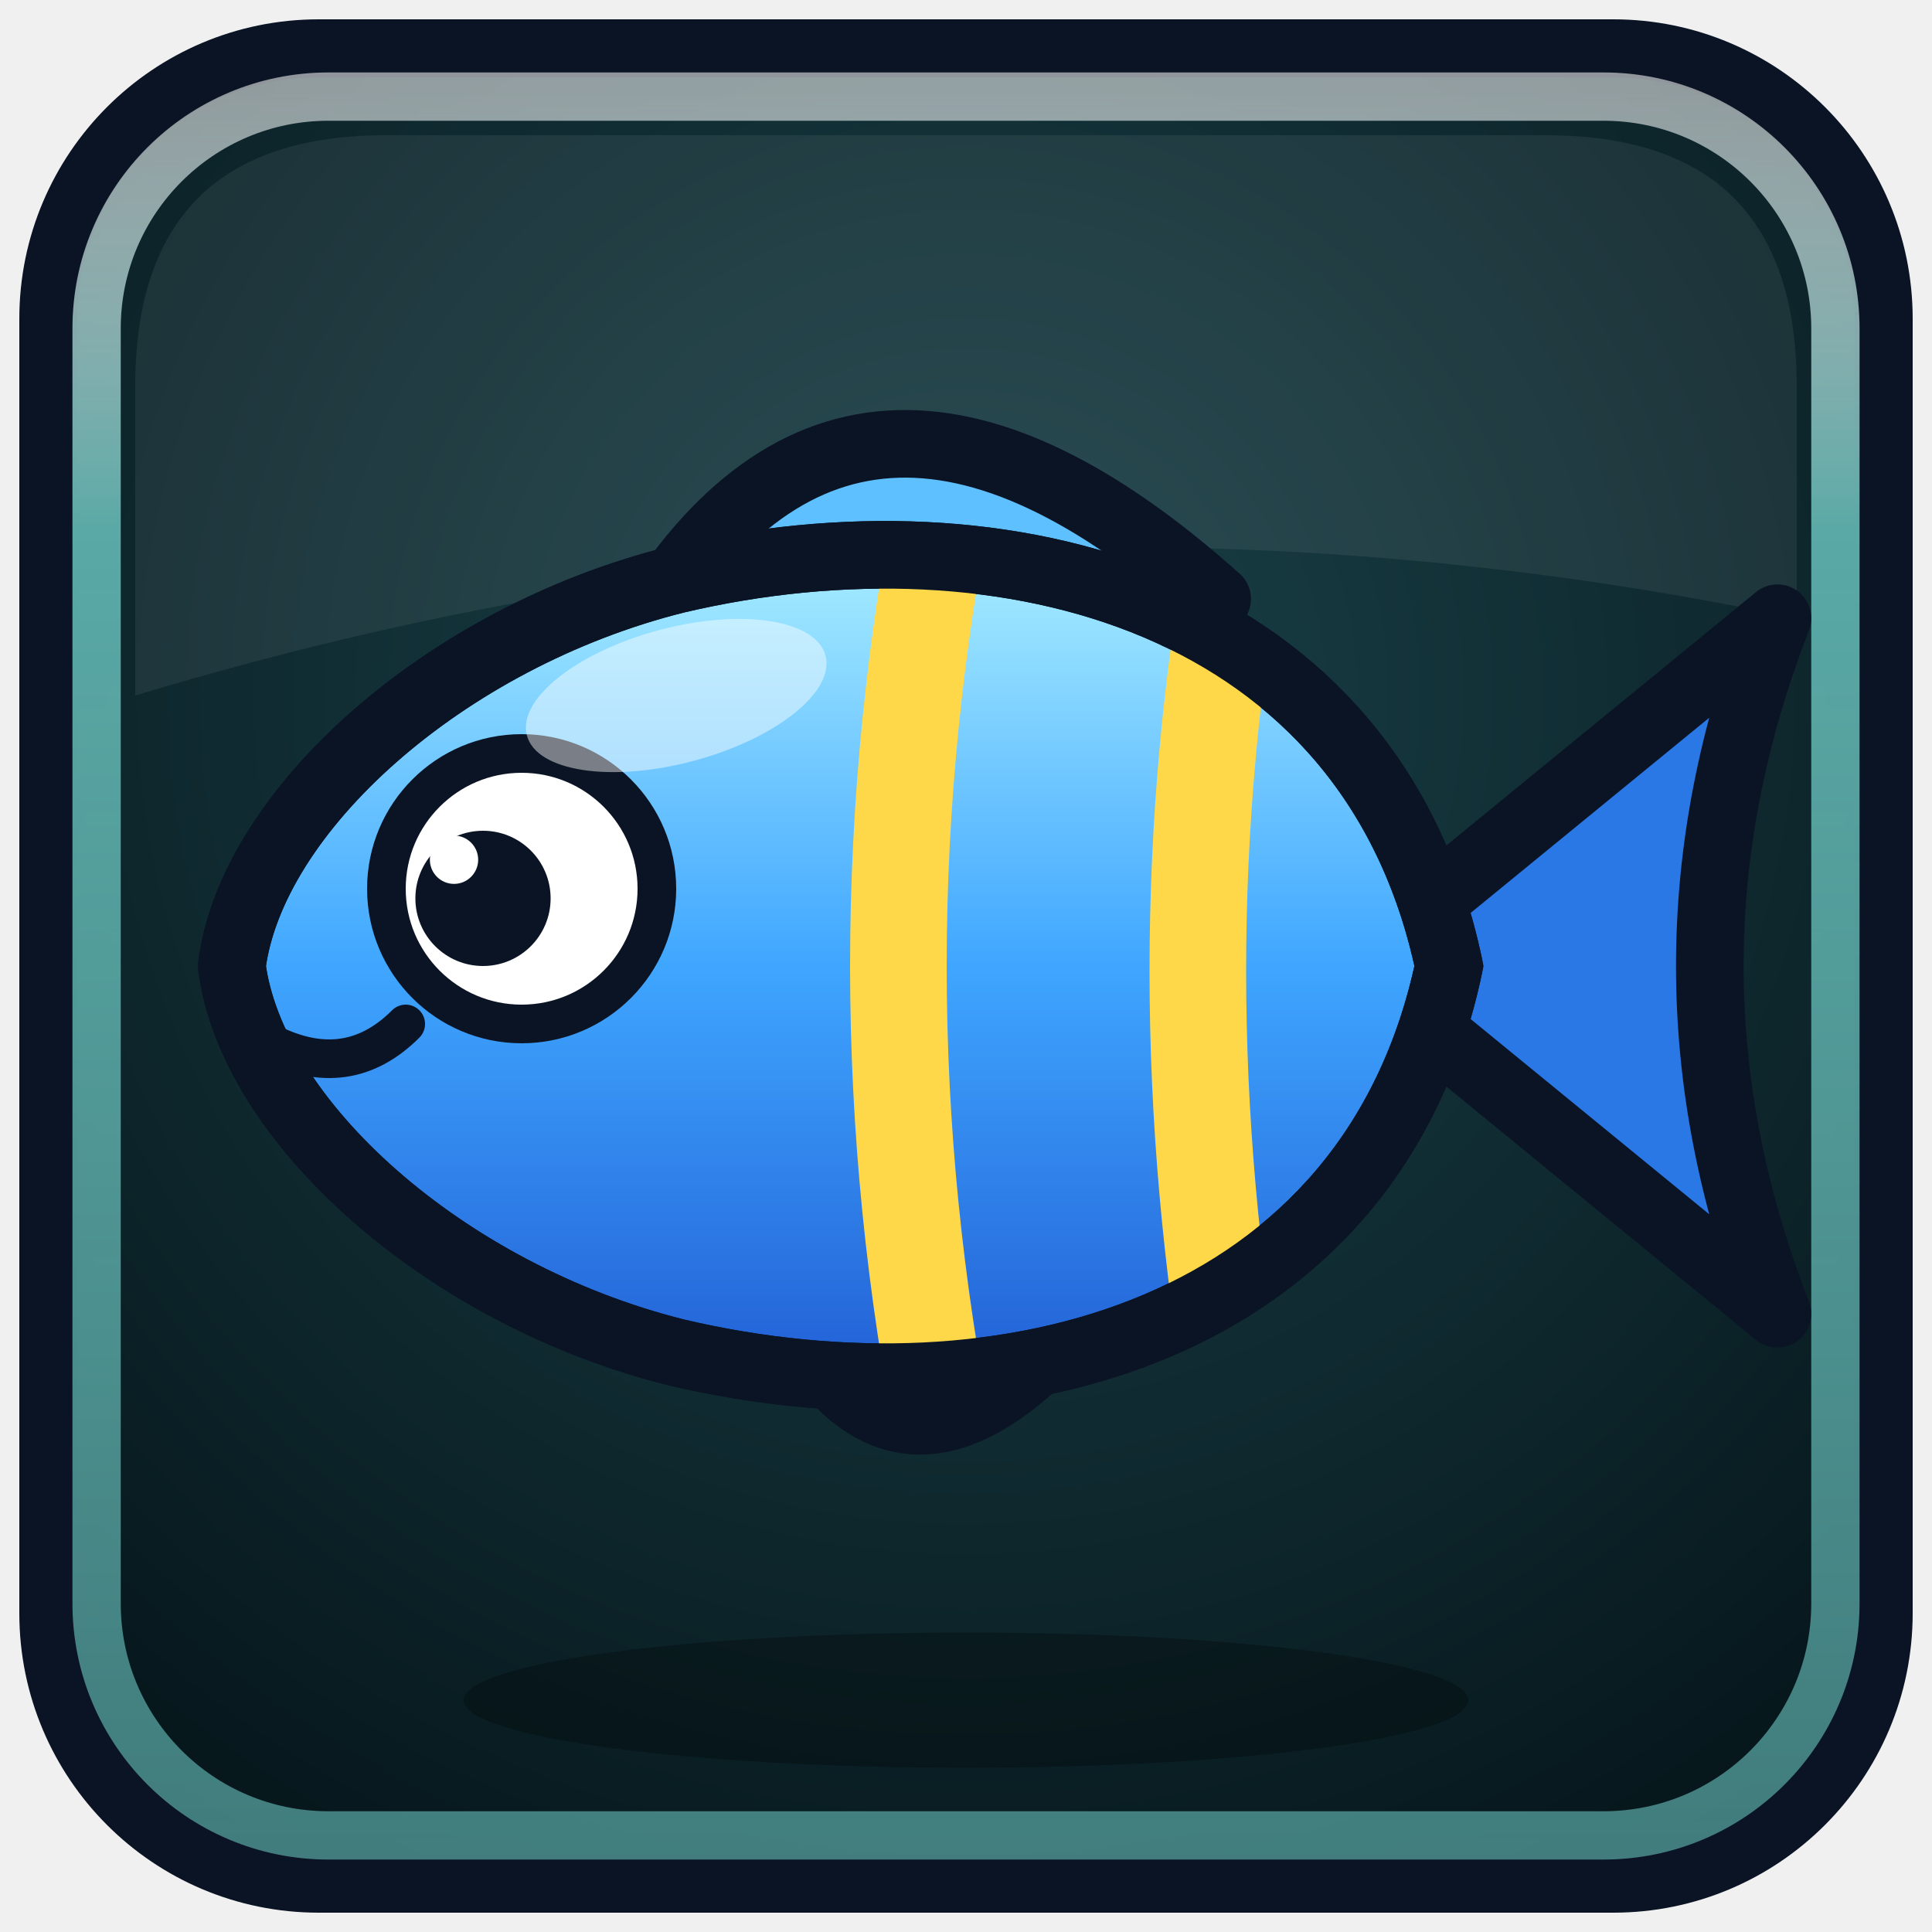
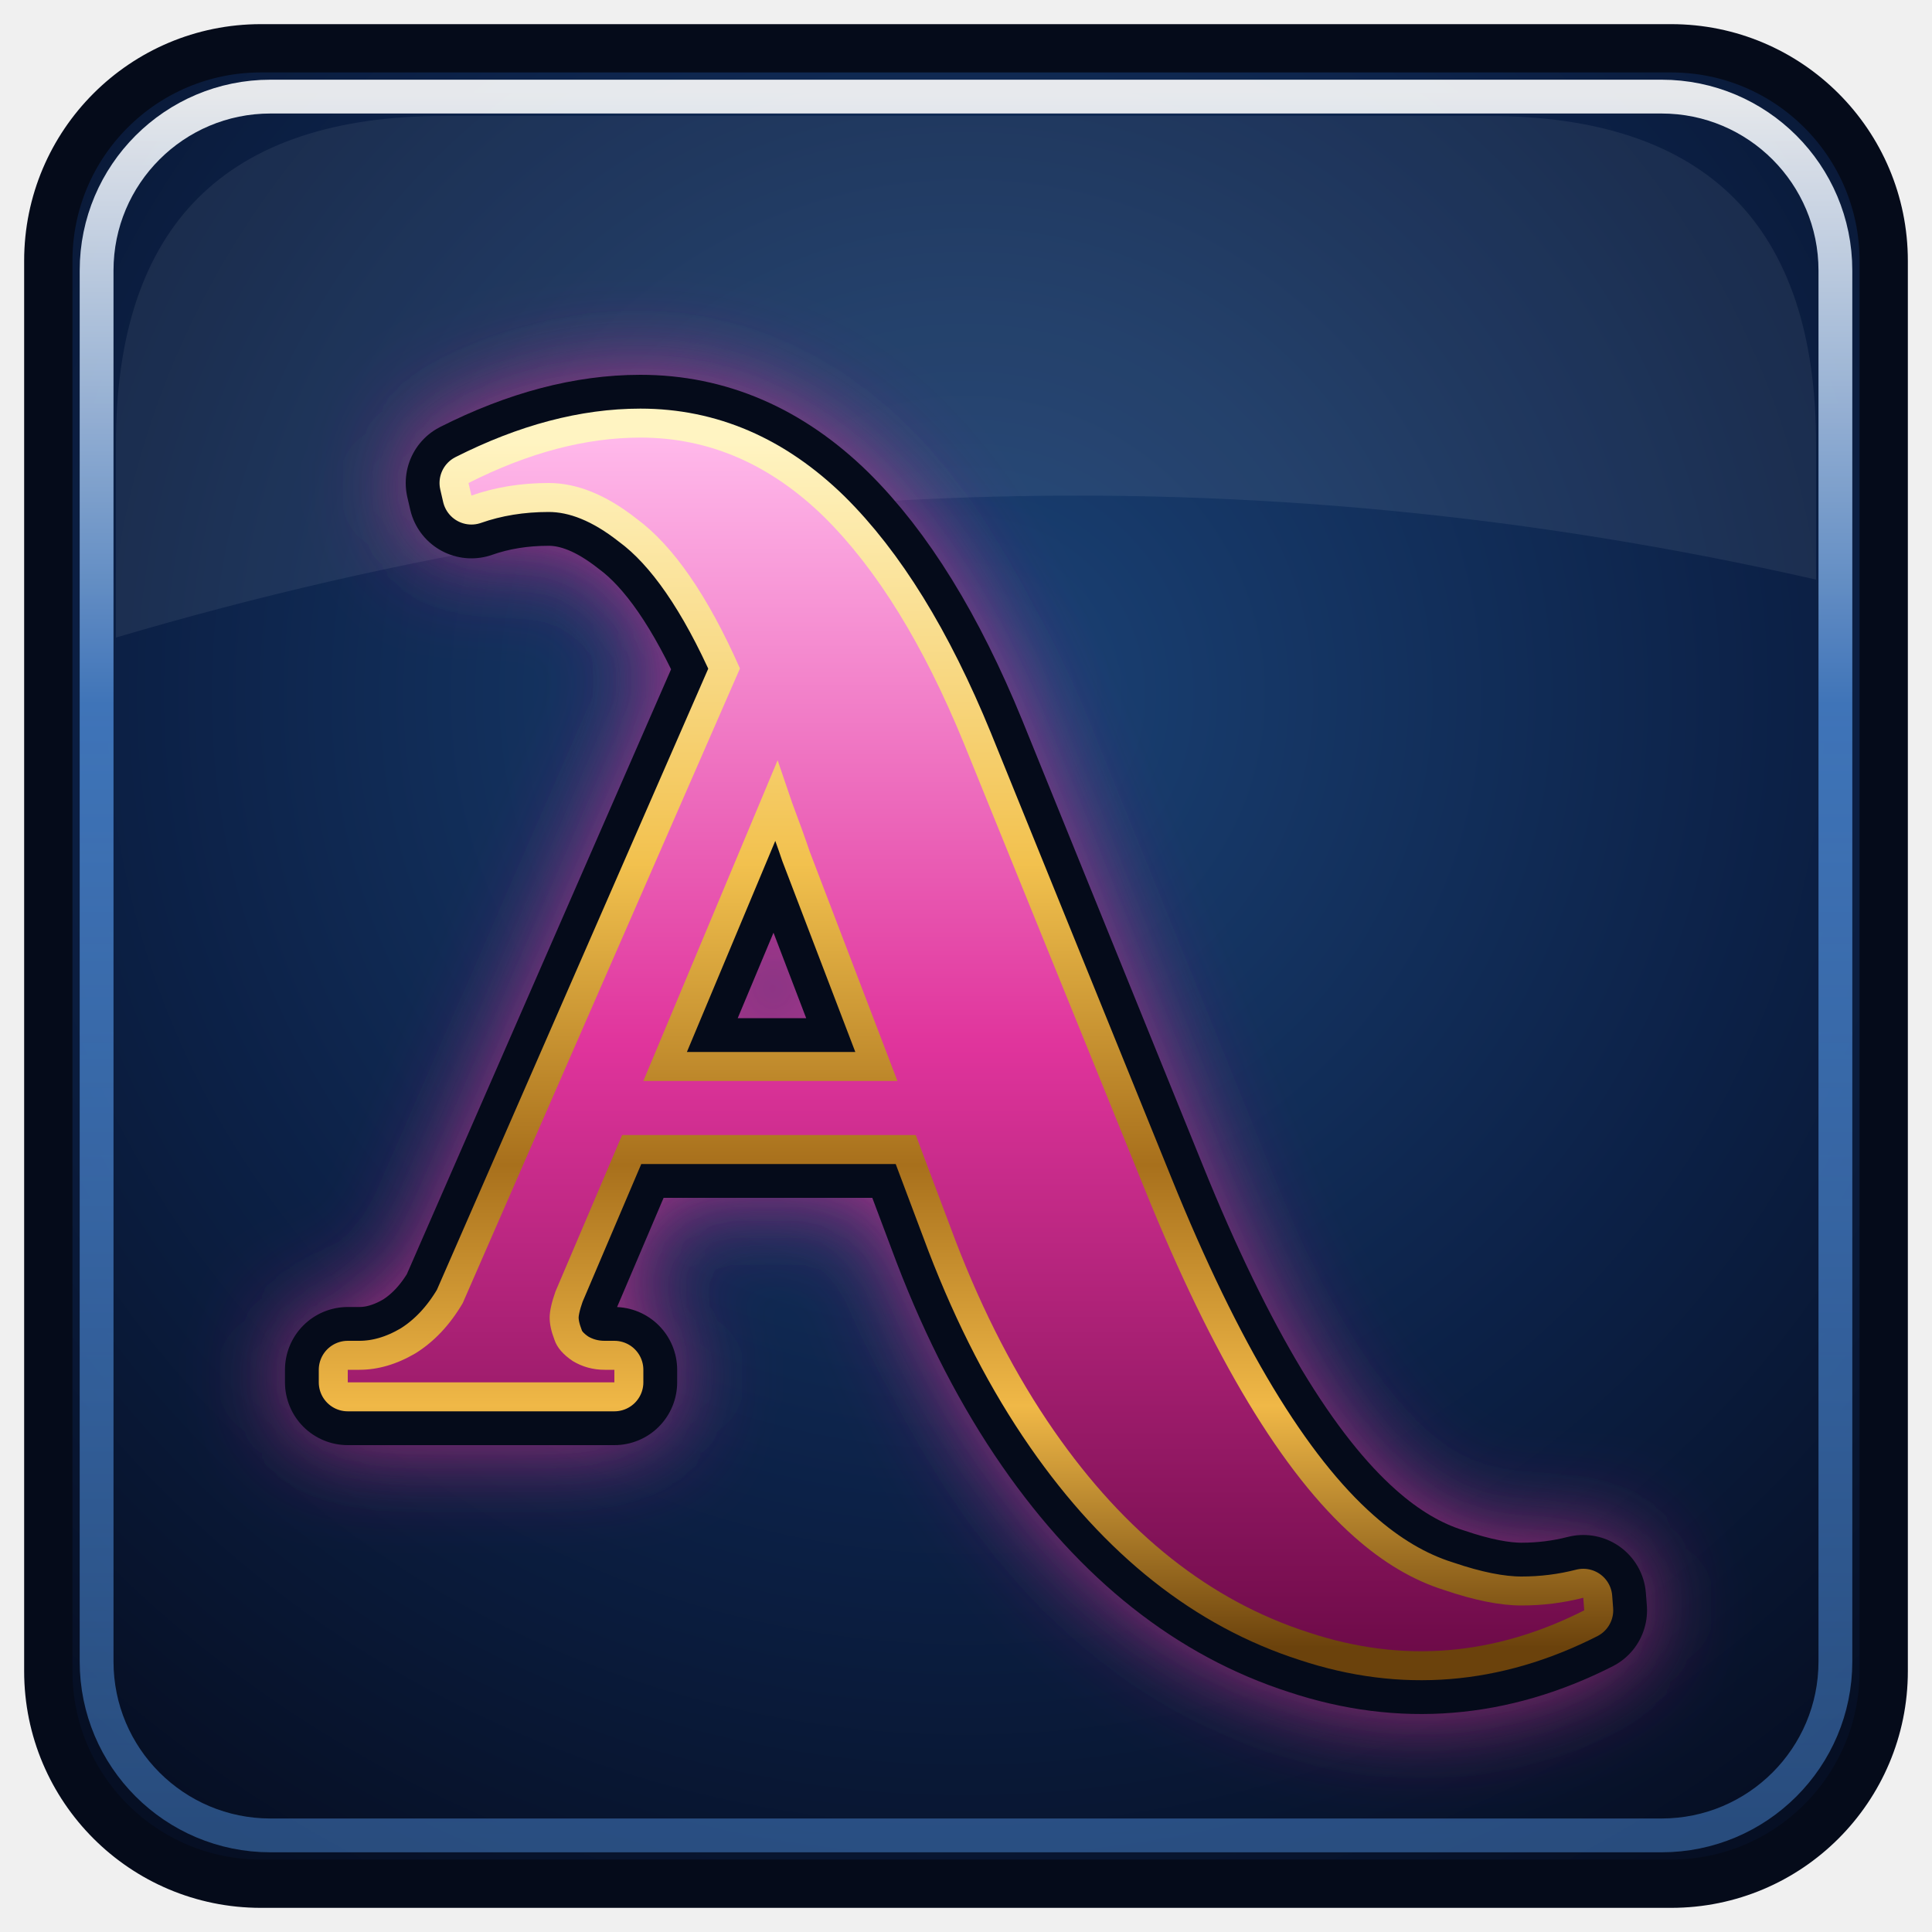
<svg xmlns="http://www.w3.org/2000/svg" width="340" height="340" viewBox="0 0 200 200">
  <defs>
-     <radialGradient id="tile" cx="0.5" cy="0.35" r="0.75">
-       <stop offset="0" stop-color="#1a4249" />
-       <stop offset="0.6" stop-color="#0e282e" />
-       <stop offset="1" stop-color="#06161b" />
+     <radialGradient id="navy" cx="0.5" cy="0.35" r="0.75">
+       <stop offset="0" stop-color="#1b4377" />
+       <stop offset="0.6" stop-color="#0c2147" />
+       <stop offset="1" stop-color="#060f24" />
    </radialGradient>
+     <linearGradient id="gold" x1="0" y1="0" x2="0" y2="1">
+       <stop offset="0" stop-color="#fff4c2" />
+       <stop offset="0.35" stop-color="#f2c14e" />
+       <stop offset="0.6" stop-color="#a8701c" />
+       <stop offset="0.8" stop-color="#f0b847" />
+       <stop offset="1" stop-color="#6b420c" />
+     </linearGradient>
    <linearGradient id="rim" x1="0" y1="0" x2="0" y2="1">
-       <stop offset="0" stop-color="#ffffff" stop-opacity="0.55" />
-       <stop offset="0.25" stop-color="#5aa9a6" />
-       <stop offset="1" stop-color="#5aa9a6" stop-opacity="0.7" />
+       <stop offset="0" stop-color="#ffffff" stop-opacity="0.9" />
+       <stop offset="0.35" stop-color="#3f74b8" />
+       <stop offset="1" stop-color="#3f74b8" stop-opacity="0.6" />
    </linearGradient>
-     <linearGradient id="body" x1="0" y1="0" x2="0" y2="1">
-       <stop offset="0" stop-color="#a6ecff" />
-       <stop offset="0.5" stop-color="#3fa6ff" />
-       <stop offset="1" stop-color="#2260d6" />
+     <filter id="glow" x="-40%" y="-40%" width="180%" height="180%">
+       <feGaussianBlur stdDeviation="5" />
+     </filter>
+     <filter id="softGlow" x="-50%" y="-50%" width="200%" height="200%">
+       <feGaussianBlur stdDeviation="10" />
+     </filter>
+   </defs>
+   <rect x="5" y="5" width="190" height="190" rx="22" fill="url(#navy)" stroke="#050b1a" stroke-width="5" />
+   <path d="M12 46 Q12 12 46 12 L154 12 Q188 12 188 46 L188 60 Q100 40 12 66 Z" fill="#ffffff" opacity="0.07" />
+   <rect x="10" y="10" width="180" height="180" rx="18" fill="none" stroke="url(#rim)" stroke-width="3.5" />
+   <defs>
+     <linearGradient id="face" x1="0" y1="0" x2="0" y2="1">
+       <stop offset="0" stop-color="#ffb8ea" />
+       <stop offset="0.5" stop-color="#e0349c" />
+       <stop offset="1" stop-color="#6e0b49" />
    </linearGradient>
-     <clipPath id="fishClip">
-       <path d="M150 100 C142 62 104 52 70 60 C46 66 26 84 24 100 C26 116 46 134 70 140 C104 148 142 138 150 100 Z" />
-     </clipPath>
  </defs>
-   <rect x="5" y="5" width="190" height="190" rx="28" fill="url(#tile)" stroke="#0b1424" stroke-width="6" />
-   <rect x="10" y="10" width="180" height="180" rx="24" fill="none" stroke="url(#rim)" stroke-width="5" />
-   <path d="M14 40 Q14 14 40 14 L160 14 Q186 14 186 40 L186 64 Q100 46 14 72 Z" fill="#ffffff" opacity="0.07" />
-   <ellipse cx="100" cy="176" rx="52" ry="7" fill="#000000" opacity="0.28" />
-   <path d="M140 100 L184 64 Q170 100 184 136 Z" fill="#2a77e6" stroke="#0b1424" stroke-width="7" stroke-linejoin="round" />
-   <path d="M66 66 Q88 28 126 62 Z" fill="#5fc0ff" stroke="#0b1424" stroke-width="7" stroke-linejoin="round" />
-   <path d="M80 132 Q92 160 112 136 Z" fill="#5fc0ff" stroke="#0b1424" stroke-width="7" stroke-linejoin="round" />
-   <path d="M150 100 C142 62 104 52 70 60 C46 66 26 84 24 100 C26 116 46 134 70 140 C104 148 142 138 150 100 Z" fill="url(#body)" stroke="#0b1424" stroke-width="7" stroke-linejoin="round" />
-   <g clip-path="url(#fishClip)" fill="none" stroke="#ffd84a" stroke-width="10">
-     <path d="M98 50 Q88 100 98 150" />
-     <path d="M128 56 Q120 100 128 146" />
+   <g transform="translate(39.5 17.3)">
+     <path d="M124.5 149.4Q110.5 156.5 96 151.7Q80.7 146.8 69.6 130.8Q63.7 122.3 59.4 111.1L55.3 100.2H24.9L18 116.4Q17.4 118.1 17.4 119.1Q17.4 120.1 17.9 121.4Q18.3 122.6 19.8 123.6Q21.3 124.5 23.1 124.5H24.1V125.8H-3.5V124.5H-2.3Q0.6 124.5 3.5 122.8Q6.4 121 8.4 117.6L37.1 51.9Q32.1 40.6 26.4 36.4Q21.7 32.7 17.3 32.7Q13 32.7 9.3 34L9 32.7Q18.3 28 26.8 28Q37.4 28 45.8 36.2Q54 44.3 60.3 59.7L79 105.8Q89.6 132 100.7 141.8Q105.2 145.8 110 147.3Q114.7 148.9 118 148.9Q121.3 148.9 124.4 148.1ZM27.1 94.6H53.4L44.3 70.8Q43.7 69 42.5 65.8Q41.4 62.6 41 61.4Z" fill="none" stroke="#e0349c" stroke-width="12" stroke-linejoin="round" paint-order="stroke" filter="url(#glow)" opacity="0.8" />
  </g>
-   <path d="M150 100 C142 62 104 52 70 60 C46 66 26 84 24 100 C26 116 46 134 70 140 C104 148 142 138 150 100 Z" fill="none" stroke="#0b1424" stroke-width="7" />
-   <circle cx="54" cy="92" r="14" fill="#ffffff" stroke="#0b1424" stroke-width="4" />
-   <circle cx="50" cy="93" r="7" fill="#0b1424" />
-   <circle cx="47" cy="89" r="2.5" fill="#fff" />
-   <path d="M28 108 Q36 112 42 106" fill="none" stroke="#0b1424" stroke-width="4" stroke-linecap="round" />
-   <ellipse cx="70" cy="72" rx="16" ry="7" fill="#ffffff" opacity="0.45" transform="rotate(-15 70 72)" />
+   <g transform="translate(39.5 17.3)">
+     <path d="M124.5 149.4Q110.5 156.5 96 151.7Q80.7 146.8 69.6 130.8Q63.7 122.3 59.4 111.1L55.3 100.2H24.9L18 116.4Q17.4 118.1 17.4 119.1Q17.4 120.1 17.9 121.4Q18.3 122.6 19.8 123.6Q21.3 124.5 23.1 124.5H24.1V125.8H-3.5V124.5H-2.3Q0.6 124.5 3.5 122.8Q6.4 121 8.4 117.6L37.1 51.9Q32.1 40.6 26.4 36.4Q21.7 32.7 17.3 32.7Q13 32.7 9.3 34L9 32.7Q18.3 28 26.8 28Q37.4 28 45.8 36.2Q54 44.3 60.3 59.7L79 105.8Q89.6 132 100.7 141.8Q105.2 145.8 110 147.3Q114.7 148.9 118 148.9Q121.3 148.9 124.4 148.1ZM27.1 94.6H53.4L44.3 70.8Q43.7 69 42.5 65.8Q41.4 62.6 41 61.4Z" fill="none" stroke="#050b1a" stroke-width="13" stroke-linejoin="round" paint-order="stroke" />
+   </g>
+   <g transform="translate(39.5 17.3)">
+     <path d="M124.5 149.4Q110.5 156.5 96 151.7Q80.7 146.8 69.6 130.8Q63.7 122.3 59.4 111.1L55.3 100.2H24.9L18 116.4Q17.4 118.1 17.4 119.1Q17.4 120.1 17.9 121.4Q18.3 122.6 19.8 123.6Q21.3 124.5 23.1 124.5H24.1V125.8H-3.5V124.5H-2.3Q0.6 124.5 3.5 122.8Q6.4 121 8.4 117.6L37.1 51.9Q32.1 40.6 26.4 36.4Q21.7 32.7 17.3 32.7Q13 32.7 9.3 34L9 32.7Q18.3 28 26.8 28Q37.4 28 45.8 36.2Q54 44.3 60.3 59.7L79 105.8Q89.6 132 100.7 141.8Q105.2 145.8 110 147.3Q114.7 148.9 118 148.9Q121.3 148.9 124.4 148.1ZM27.1 94.6H53.4L44.3 70.8Q43.7 69 42.5 65.8Q41.4 62.6 41 61.4Z" fill="none" stroke="url(#gold)" stroke-width="6" stroke-linejoin="round" paint-order="stroke" />
+   </g>
+   <g transform="translate(39.5 17.3)">
+     <path d="M124.5 149.4Q110.5 156.5 96 151.7Q80.7 146.8 69.6 130.8Q63.7 122.3 59.4 111.1L55.3 100.2H24.9L18 116.4Q17.4 118.1 17.4 119.1Q17.4 120.1 17.9 121.4Q18.3 122.6 19.8 123.6Q21.3 124.5 23.1 124.5H24.1V125.8H-3.5V124.5H-2.3Q0.6 124.5 3.5 122.8Q6.4 121 8.4 117.6L37.1 51.9Q32.1 40.6 26.4 36.4Q21.7 32.7 17.3 32.7Q13 32.7 9.3 34L9 32.7Q18.3 28 26.8 28Q37.4 28 45.8 36.2Q54 44.3 60.3 59.7L79 105.8Q89.6 132 100.7 141.8Q105.2 145.8 110 147.3Q114.7 148.9 118 148.9Q121.3 148.9 124.4 148.1ZM27.1 94.6H53.4L44.3 70.8Q43.7 69 42.5 65.8Q41.4 62.6 41 61.4Z" fill="url(#face)" stroke="none" stroke-width="0" stroke-linejoin="round" paint-order="stroke" />
+   </g>
</svg>
